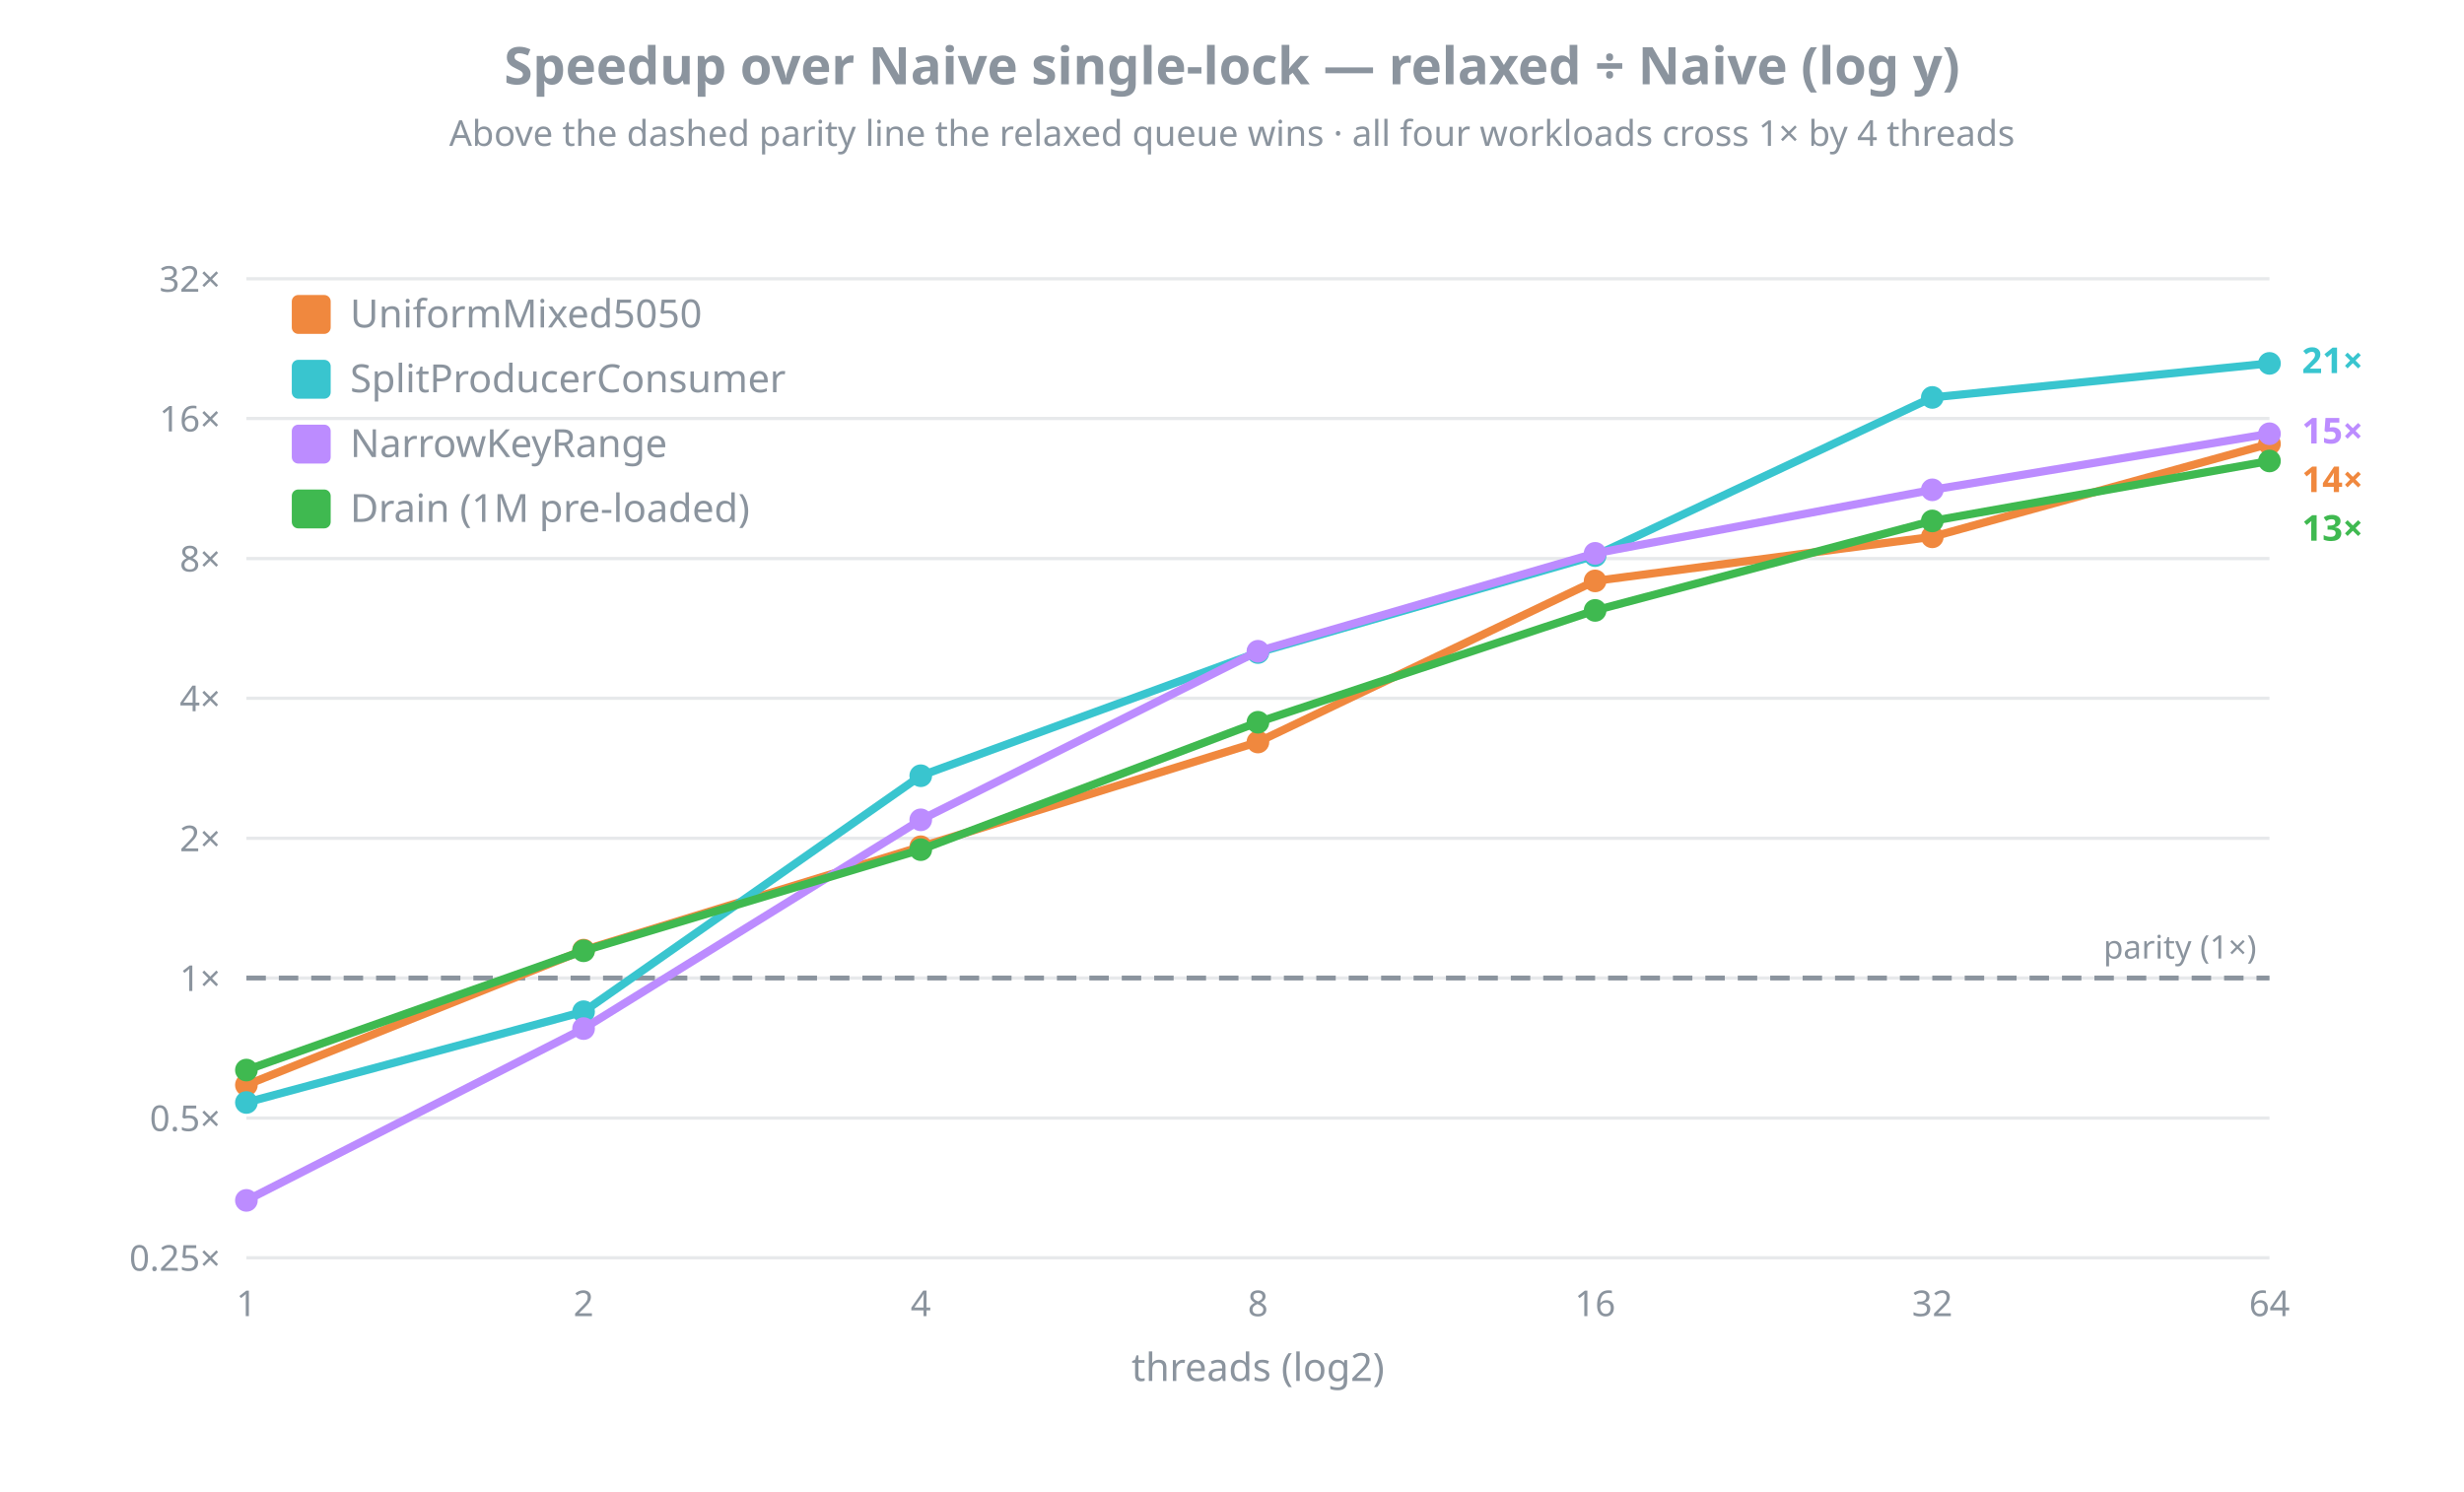
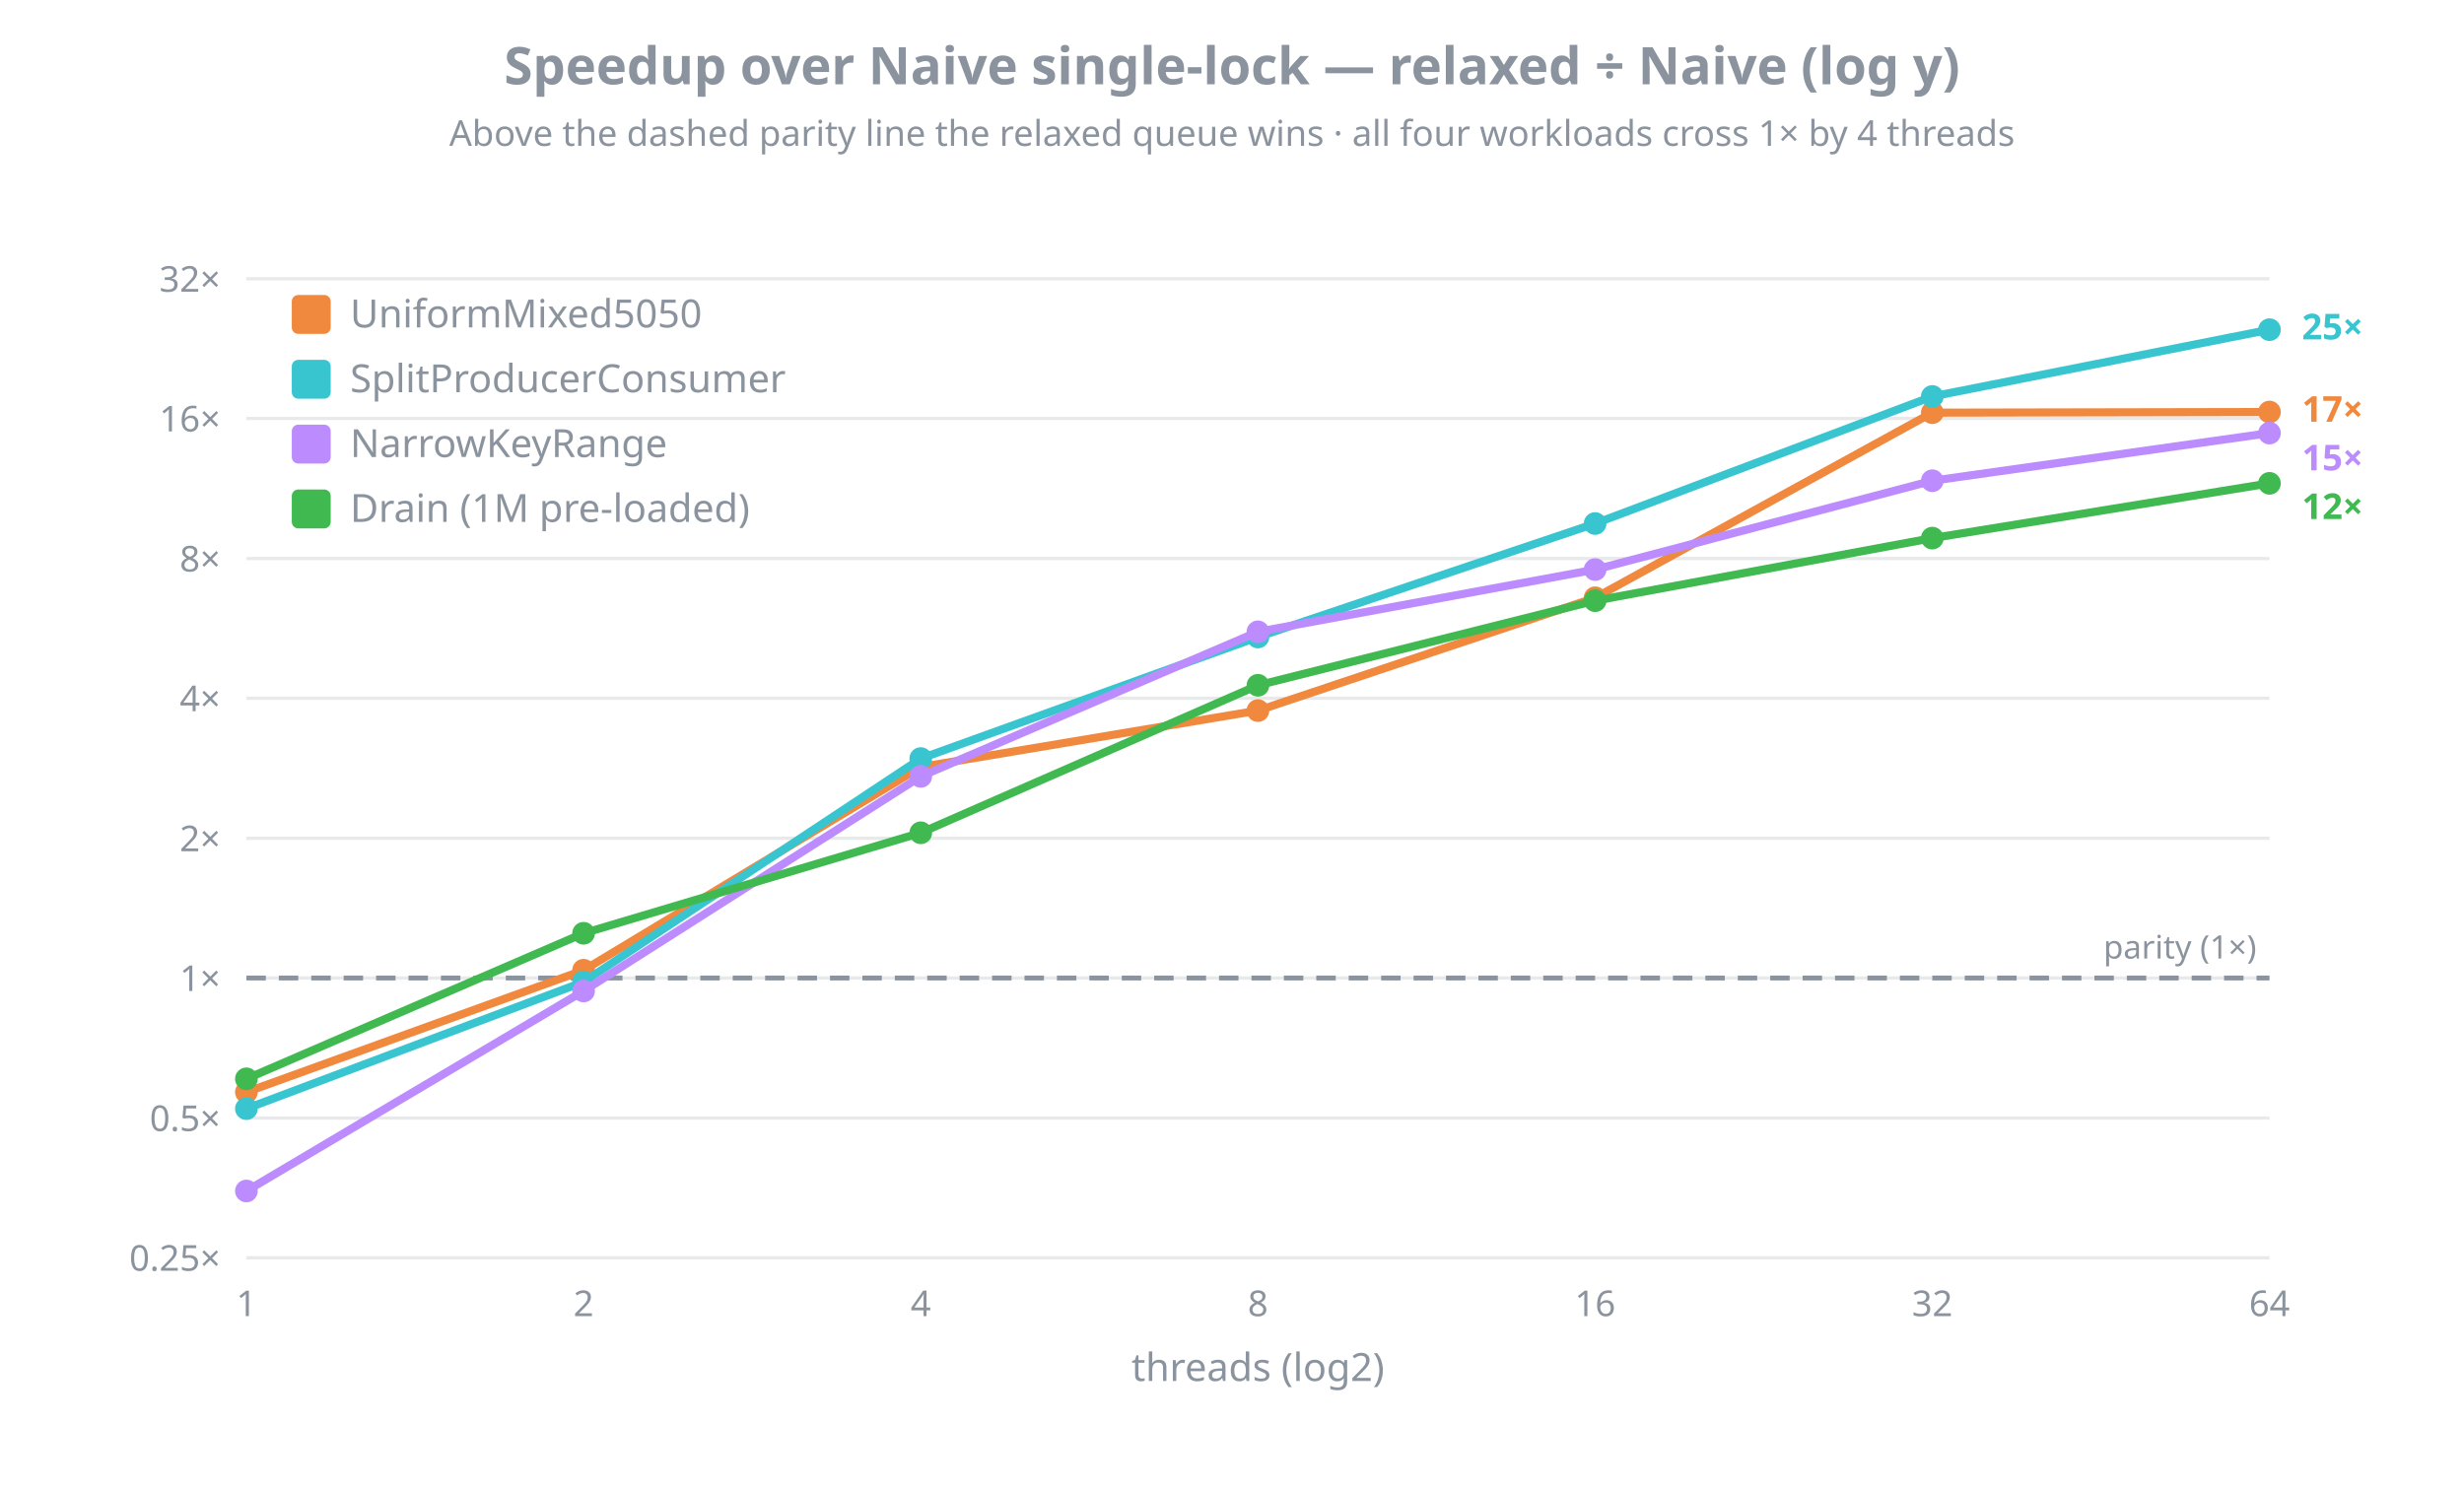
<svg xmlns="http://www.w3.org/2000/svg" viewBox="0 0 760 460" font-family="ui-sans-serif, system-ui, sans-serif" role="img" aria-label="Speedup over the Naive single-lock baseline">
  <text x="380.0" y="26.0" font-size="16" text-anchor="middle" fill="#8b949e" font-weight="bold">Speedup over Naive single-lock — relaxed ÷ Naive (log y)</text>
  <text x="380.0" y="45.0" font-size="11" text-anchor="middle" fill="#8b949e" font-weight="normal">Above the dashed parity line the relaxed queue wins · all four workloads cross 1× by 4 threads</text>
  <line x1="76" y1="388.0" x2="700" y2="388.0" stroke="#8b949e" stroke-opacity="0.2" stroke-width="1" />
  <text x="68.0" y="392.0" font-size="11" text-anchor="end" fill="#8b949e" font-weight="normal">0.25×</text>
  <line x1="76" y1="344.9" x2="700" y2="344.9" stroke="#8b949e" stroke-opacity="0.2" stroke-width="1" />
  <text x="68.0" y="348.9" font-size="11" text-anchor="end" fill="#8b949e" font-weight="normal">0.5×</text>
  <line x1="76" y1="301.7" x2="700" y2="301.7" stroke="#8b949e" stroke-opacity="0.2" stroke-width="1" />
  <text x="68.0" y="305.7" font-size="11" text-anchor="end" fill="#8b949e" font-weight="normal">1×</text>
  <line x1="76" y1="258.6" x2="700" y2="258.6" stroke="#8b949e" stroke-opacity="0.2" stroke-width="1" />
  <text x="68.0" y="262.6" font-size="11" text-anchor="end" fill="#8b949e" font-weight="normal">2×</text>
  <line x1="76" y1="215.4" x2="700" y2="215.4" stroke="#8b949e" stroke-opacity="0.2" stroke-width="1" />
  <text x="68.0" y="219.4" font-size="11" text-anchor="end" fill="#8b949e" font-weight="normal">4×</text>
  <line x1="76" y1="172.3" x2="700" y2="172.3" stroke="#8b949e" stroke-opacity="0.2" stroke-width="1" />
  <text x="68.0" y="176.3" font-size="11" text-anchor="end" fill="#8b949e" font-weight="normal">8×</text>
  <line x1="76" y1="129.1" x2="700" y2="129.1" stroke="#8b949e" stroke-opacity="0.2" stroke-width="1" />
  <text x="68.0" y="133.1" font-size="11" text-anchor="end" fill="#8b949e" font-weight="normal">16×</text>
  <line x1="76" y1="86.0" x2="700" y2="86.0" stroke="#8b949e" stroke-opacity="0.2" stroke-width="1" />
  <text x="68.0" y="90.0" font-size="11" text-anchor="end" fill="#8b949e" font-weight="normal">32×</text>
  <line x1="76" y1="301.7" x2="700" y2="301.7" stroke="#8b949e" stroke-width="1.5" stroke-dasharray="6 4" />
  <text x="696.0" y="295.7" font-size="10" text-anchor="end" fill="#8b949e" font-weight="normal">parity (1×)</text>
  <text x="76.0" y="406.0" font-size="11" text-anchor="middle" fill="#8b949e" font-weight="normal">1</text>
  <text x="180.0" y="406.0" font-size="11" text-anchor="middle" fill="#8b949e" font-weight="normal">2</text>
  <text x="284.0" y="406.0" font-size="11" text-anchor="middle" fill="#8b949e" font-weight="normal">4</text>
  <text x="388.0" y="406.0" font-size="11" text-anchor="middle" fill="#8b949e" font-weight="normal">8</text>
  <text x="492.0" y="406.0" font-size="11" text-anchor="middle" fill="#8b949e" font-weight="normal">16</text>
  <text x="596.0" y="406.0" font-size="11" text-anchor="middle" fill="#8b949e" font-weight="normal">32</text>
  <text x="700.0" y="406.0" font-size="11" text-anchor="middle" fill="#8b949e" font-weight="normal">64</text>
  <text x="388.0" y="426.0" font-size="12" text-anchor="middle" fill="#8b949e" font-weight="normal">threads (log2)</text>
-   <polyline points="76.0,334.7 180.0,293.1 284.0,261.2 388.0,228.9 492.0,179.2 596.0,165.6 700.0,136.9" fill="none" stroke="#f0883e" stroke-width="2.5" />
-   <circle cx="76.0" cy="334.7" r="3.5" fill="#f0883e" />
-   <circle cx="180.0" cy="293.1" r="3.5" fill="#f0883e" />
-   <circle cx="284.0" cy="261.2" r="3.5" fill="#f0883e" />
-   <circle cx="388.0" cy="228.9" r="3.5" fill="#f0883e" />
-   <circle cx="492.0" cy="179.2" r="3.5" fill="#f0883e" />
-   <circle cx="596.0" cy="165.6" r="3.5" fill="#f0883e" />
-   <circle cx="700.0" cy="136.9" r="3.5" fill="#f0883e" />
-   <polyline points="76.0,340.1 180.0,312.1 284.0,239.3 388.0,201.3 492.0,171.4 596.0,122.6 700.0,112.1" fill="none" stroke="#39c5cf" stroke-width="2.5" />
-   <circle cx="76.0" cy="340.1" r="3.5" fill="#39c5cf" />
-   <circle cx="180.0" cy="312.1" r="3.5" fill="#39c5cf" />
-   <circle cx="284.0" cy="239.3" r="3.5" fill="#39c5cf" />
-   <circle cx="388.0" cy="201.3" r="3.5" fill="#39c5cf" />
-   <circle cx="492.0" cy="171.4" r="3.5" fill="#39c5cf" />
-   <circle cx="596.0" cy="122.6" r="3.5" fill="#39c5cf" />
-   <circle cx="700.0" cy="112.1" r="3.5" fill="#39c5cf" />
-   <polyline points="76.0,370.3 180.0,317.3 284.0,252.9 388.0,200.9 492.0,170.7 596.0,151.1 700.0,133.8" fill="none" stroke="#bc8cff" stroke-width="2.5" />
-   <circle cx="76.0" cy="370.3" r="3.5" fill="#bc8cff" />
-   <circle cx="180.0" cy="317.3" r="3.5" fill="#bc8cff" />
-   <circle cx="284.0" cy="252.9" r="3.5" fill="#bc8cff" />
-   <circle cx="388.0" cy="200.9" r="3.5" fill="#bc8cff" />
-   <circle cx="492.0" cy="170.7" r="3.5" fill="#bc8cff" />
-   <circle cx="596.0" cy="151.1" r="3.5" fill="#bc8cff" />
-   <circle cx="700.0" cy="133.8" r="3.5" fill="#bc8cff" />
-   <polyline points="76.0,330.1 180.0,293.3 284.0,262.1 388.0,222.8 492.0,188.3 596.0,160.7 700.0,142.2" fill="none" stroke="#3fb950" stroke-width="2.5" />
-   <circle cx="76.0" cy="330.1" r="3.5" fill="#3fb950" />
-   <circle cx="180.0" cy="293.3" r="3.5" fill="#3fb950" />
-   <circle cx="284.0" cy="262.1" r="3.5" fill="#3fb950" />
-   <circle cx="388.0" cy="222.8" r="3.5" fill="#3fb950" />
-   <circle cx="492.0" cy="188.3" r="3.5" fill="#3fb950" />
-   <circle cx="596.0" cy="160.7" r="3.5" fill="#3fb950" />
-   <circle cx="700.0" cy="142.2" r="3.5" fill="#3fb950" />
-   <text x="710.0" y="115.1" font-size="11" text-anchor="start" fill="#39c5cf" font-weight="bold">21×</text>
-   <text x="710.0" y="136.8" font-size="11" text-anchor="start" fill="#bc8cff" font-weight="bold">15×</text>
-   <text x="710.0" y="151.8" font-size="11" text-anchor="start" fill="#f0883e" font-weight="bold">14×</text>
-   <text x="710.0" y="166.8" font-size="11" text-anchor="start" fill="#3fb950" font-weight="bold">13×</text>
+   <polyline points="76.0,336.9 180.0,299.3 284.0,236.6 388.0,219.2 492.0,184.4 596.0,127.3 700.0,127.1" fill="none" stroke="#f0883e" stroke-width="2.5" />
+   <circle cx="76.0" cy="336.9" r="3.5" fill="#f0883e" />
+   <circle cx="180.0" cy="299.3" r="3.5" fill="#f0883e" />
+   <circle cx="284.0" cy="236.6" r="3.5" fill="#f0883e" />
+   <circle cx="388.0" cy="219.2" r="3.5" fill="#f0883e" />
+   <circle cx="492.0" cy="184.4" r="3.5" fill="#f0883e" />
+   <circle cx="596.0" cy="127.3" r="3.5" fill="#f0883e" />
+   <circle cx="700.0" cy="127.1" r="3.5" fill="#f0883e" />
+   <polyline points="76.0,342.0 180.0,302.9 284.0,234.0 388.0,196.5 492.0,161.5 596.0,122.3 700.0,101.7" fill="none" stroke="#39c5cf" stroke-width="2.5" />
+   <circle cx="76.0" cy="342.0" r="3.5" fill="#39c5cf" />
+   <circle cx="180.0" cy="302.9" r="3.5" fill="#39c5cf" />
+   <circle cx="284.0" cy="234.0" r="3.5" fill="#39c5cf" />
+   <circle cx="388.0" cy="196.5" r="3.5" fill="#39c5cf" />
+   <circle cx="492.0" cy="161.5" r="3.5" fill="#39c5cf" />
+   <circle cx="596.0" cy="122.3" r="3.5" fill="#39c5cf" />
+   <circle cx="700.0" cy="101.7" r="3.5" fill="#39c5cf" />
+   <polyline points="76.0,367.4 180.0,305.7 284.0,239.5 388.0,194.9 492.0,175.7 596.0,148.3 700.0,133.6" fill="none" stroke="#bc8cff" stroke-width="2.5" />
+   <circle cx="76.0" cy="367.4" r="3.5" fill="#bc8cff" />
+   <circle cx="180.0" cy="305.7" r="3.5" fill="#bc8cff" />
+   <circle cx="284.0" cy="239.5" r="3.5" fill="#bc8cff" />
+   <circle cx="388.0" cy="194.9" r="3.5" fill="#bc8cff" />
+   <circle cx="492.0" cy="175.7" r="3.5" fill="#bc8cff" />
+   <circle cx="596.0" cy="148.3" r="3.5" fill="#bc8cff" />
+   <circle cx="700.0" cy="133.6" r="3.5" fill="#bc8cff" />
+   <polyline points="76.0,332.8 180.0,287.9 284.0,256.9 388.0,211.4 492.0,185.3 596.0,166.0 700.0,149.1" fill="none" stroke="#3fb950" stroke-width="2.5" />
+   <circle cx="76.0" cy="332.8" r="3.5" fill="#3fb950" />
+   <circle cx="180.0" cy="287.9" r="3.5" fill="#3fb950" />
+   <circle cx="284.0" cy="256.9" r="3.5" fill="#3fb950" />
+   <circle cx="388.0" cy="211.4" r="3.5" fill="#3fb950" />
+   <circle cx="492.0" cy="185.3" r="3.5" fill="#3fb950" />
+   <circle cx="596.0" cy="166.0" r="3.5" fill="#3fb950" />
+   <circle cx="700.0" cy="149.1" r="3.5" fill="#3fb950" />
+   <text x="710.0" y="104.7" font-size="11" text-anchor="start" fill="#39c5cf" font-weight="bold">25×</text>
+   <text x="710.0" y="130.1" font-size="11" text-anchor="start" fill="#f0883e" font-weight="bold">17×</text>
+   <text x="710.0" y="145.1" font-size="11" text-anchor="start" fill="#bc8cff" font-weight="bold">15×</text>
+   <text x="710.0" y="160.1" font-size="11" text-anchor="start" fill="#3fb950" font-weight="bold">12×</text>
  <rect x="90" y="91" width="12" height="12" rx="2" fill="#f0883e" />
  <text x="108.0" y="101.0" font-size="12" text-anchor="start" fill="#8b949e" font-weight="normal">UniformMixed5050</text>
  <rect x="90" y="111" width="12" height="12" rx="2" fill="#39c5cf" />
  <text x="108.0" y="121.0" font-size="12" text-anchor="start" fill="#8b949e" font-weight="normal">SplitProducerConsumer</text>
  <rect x="90" y="131" width="12" height="12" rx="2" fill="#bc8cff" />
  <text x="108.0" y="141.0" font-size="12" text-anchor="start" fill="#8b949e" font-weight="normal">NarrowKeyRange</text>
  <rect x="90" y="151" width="12" height="12" rx="2" fill="#3fb950" />
  <text x="108.0" y="161.0" font-size="12" text-anchor="start" fill="#8b949e" font-weight="normal">Drain (1M pre-loaded)</text>
</svg>
